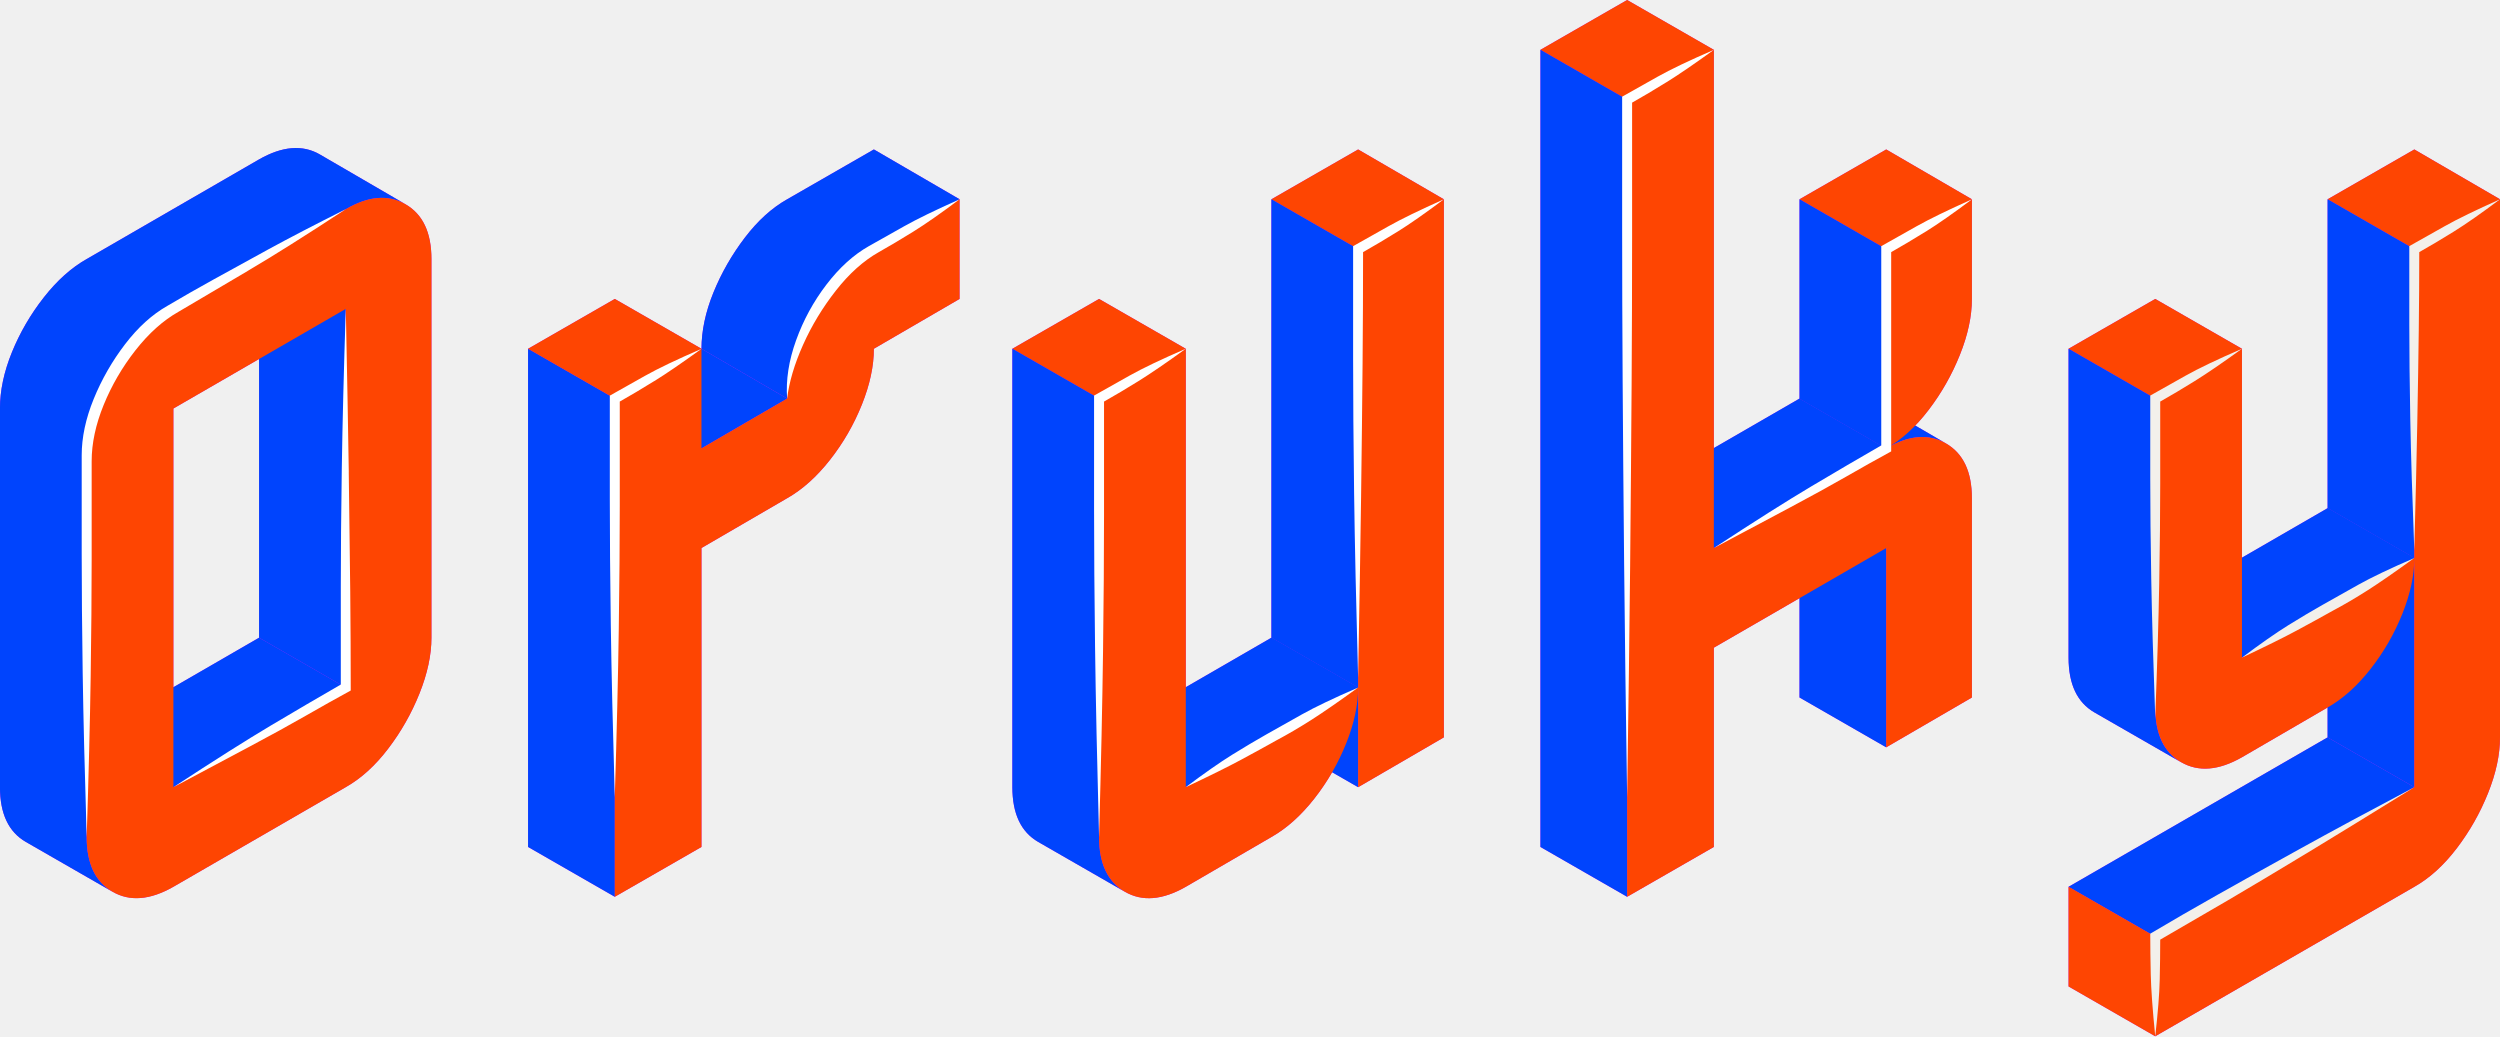
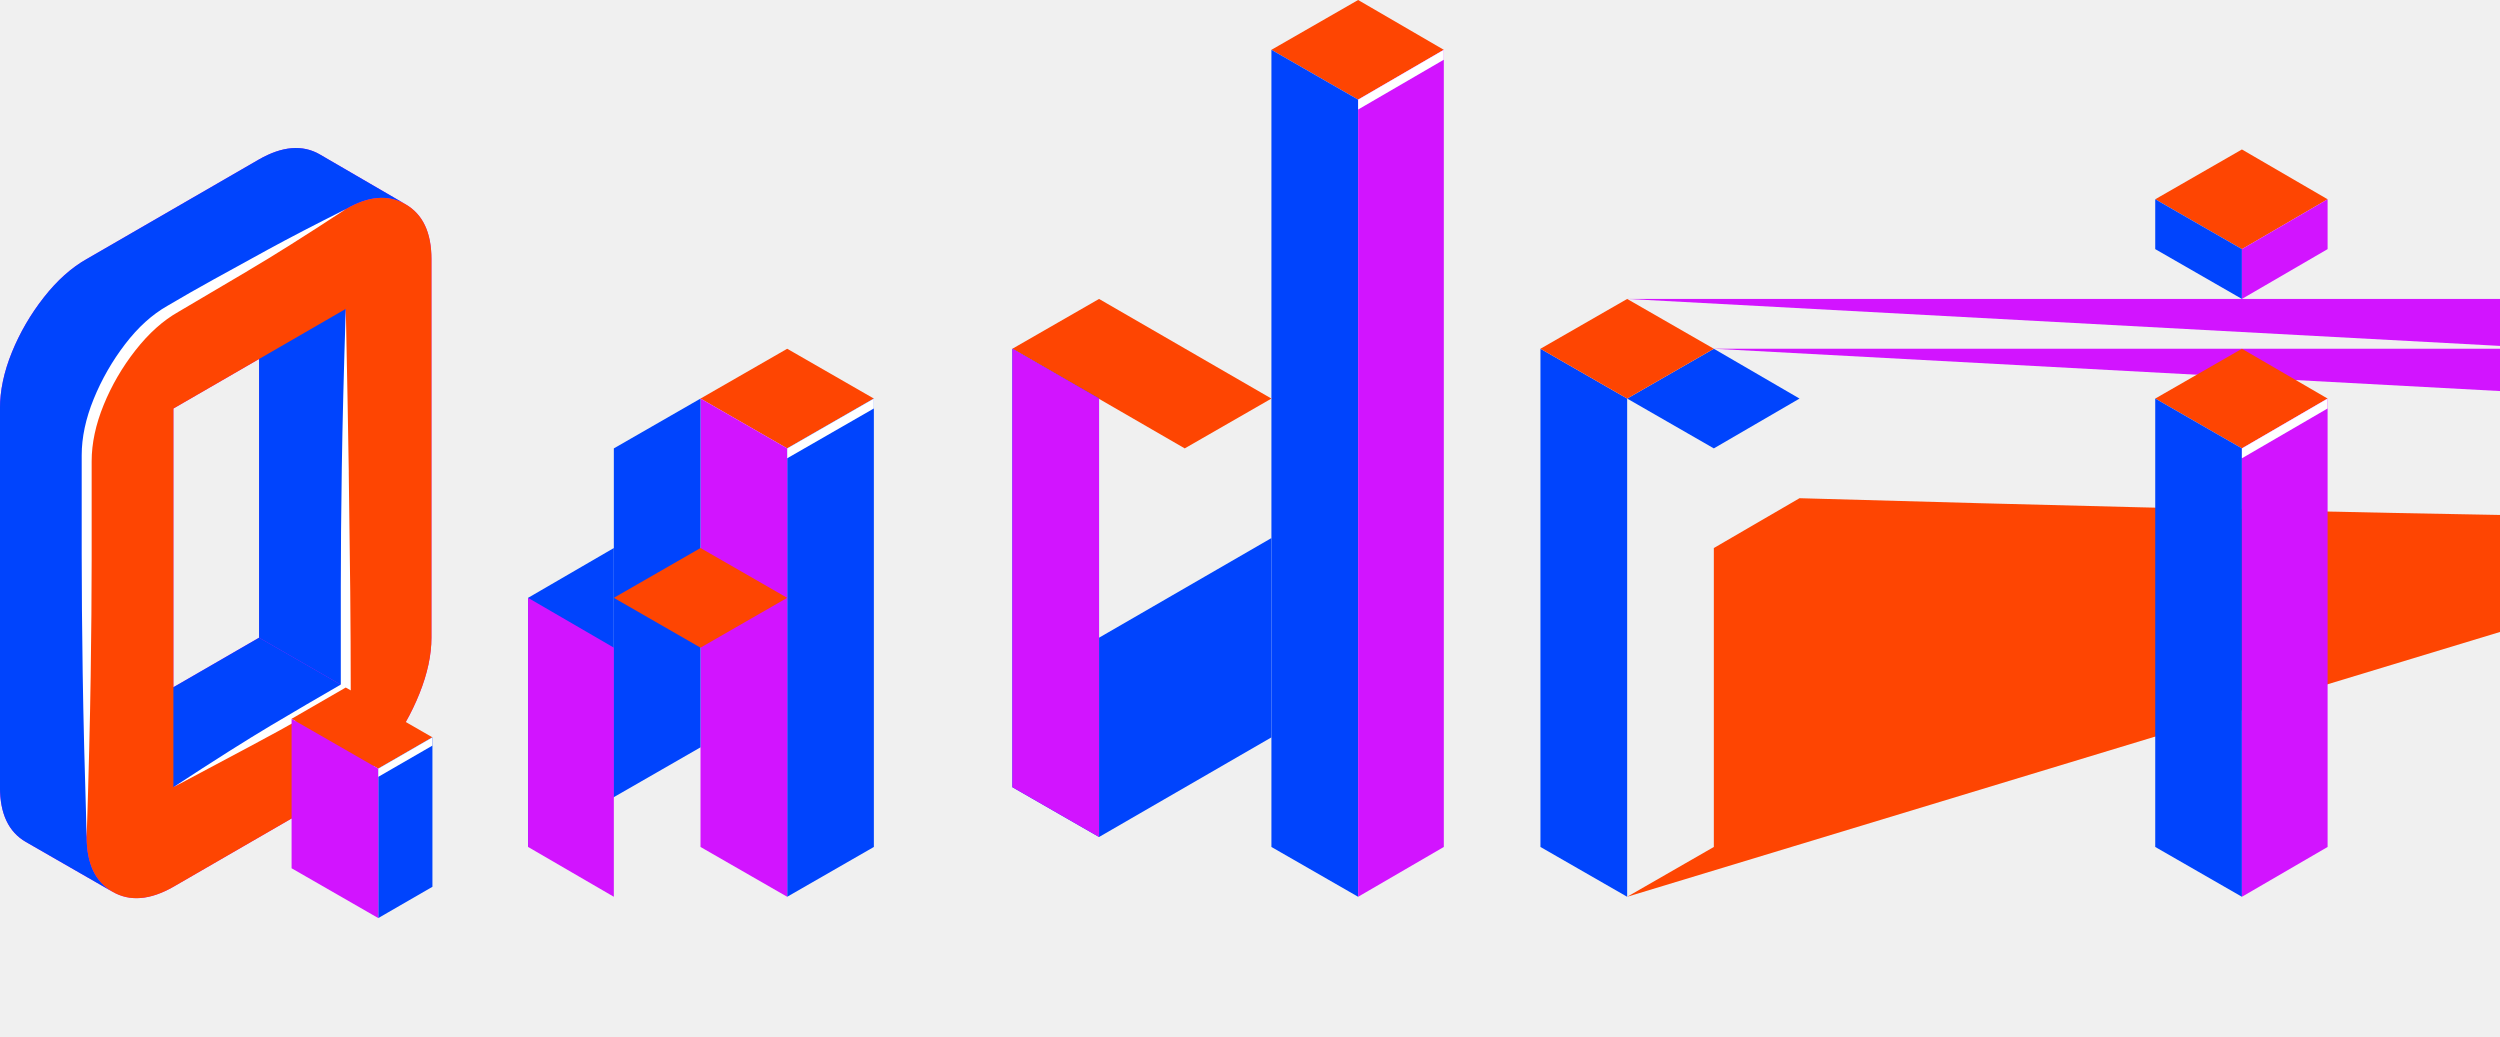
<svg xmlns="http://www.w3.org/2000/svg" id="Layer_2" data-name="Layer 2" viewBox="0 0 758.27 314.31">
  <defs>
    <style>
-       .cls-1 {
-         fill: #d214ff;
-       }
- 
-       .cls-2 {
-         fill: #fff;
-       }
- 
-       .cls-3 {
-         fill: #f3f0eb;
-       }
- 
-       .cls-4 {
-         fill: #fe4502;
-       }
- 
-       .cls-5 {
-         fill: #0044fd;
-       }
+       .cls-1 { fill: #d214ff; }
+       .cls-2 { fill: #fff; }
+       .cls-3 { fill: #f3f0eb; }
+       .cls-4 { fill: #fe4502; }
+       .cls-5 { fill: #0044fd; }
    </style>
  </defs>
  <g id="Layer_1-2" data-name="Layer 1">
    <g>
      <path class="cls-1" d="M97.01,46.84c-5.24-3.02-11.39-2.52-18.44,1.51l-52.28,30.22c-4.64,2.62-8.97,6.5-13,11.64-4.03,5.14-7.25,10.68-9.67,16.62-2.42,5.95-3.63,11.64-3.63,17.08v114.84c0,8.06,2.62,13.6,7.86,16.62l26.29,15.11c-5.24-3.02-7.86-8.57-7.86-16.62v-114.84c0-5.44,1.21-11.13,3.63-17.08,2.42-5.94,5.64-11.48,9.67-16.62,4.03-5.14,8.36-9.01,13-11.64l52.28-30.22c6.85-4.03,12.89-4.53,18.13-1.51l-25.99-15.11ZM78.58,193.42l-52.28,30.22,26.29,15.11,52.28-30.22-26.29-15.11ZM78.58,78.58v114.84l26.29,15.11v-114.84l-26.29-15.11ZM52.59,123.91l52.28-30.22v114.84l-52.28,30.22v-114.84ZM39.59,105.32c-4.03,5.14-7.25,10.68-9.67,16.62-2.42,5.95-3.63,11.64-3.63,17.08v114.84c0,8.06,2.62,13.6,7.86,16.62,5.24,3.02,11.38,2.52,18.44-1.51l52.28-30.22c4.63-2.62,8.92-6.5,12.84-11.64,3.93-5.14,7.1-10.73,9.52-16.77,2.42-6.04,3.63-11.68,3.63-16.92v-114.84c0-8.06-2.62-13.6-7.86-16.62-5.24-3.02-11.29-2.52-18.13,1.51l-52.28,30.22c-4.64,2.62-8.97,6.5-13,11.64Z" />
      <polygon class="cls-5" points="78.58 78.58 78.58 193.42 104.87 208.53 104.87 93.69 78.58 78.58" />
      <polygon class="cls-5" points="78.58 193.42 26.29 223.65 52.59 238.76 104.87 208.53 78.58 193.42" />
      <path class="cls-5" d="M97.01,46.84c-5.24-3.02-11.39-2.52-18.44,1.51l-52.28,30.22c-4.64,2.62-8.97,6.5-13,11.64-4.03,5.14-7.25,10.68-9.67,16.62-2.42,5.95-3.63,11.64-3.63,17.08v114.84c0,8.06,2.62,13.6,7.86,16.62l26.29,15.11c-5.24-3.02-7.86-8.57-7.86-16.62v-114.84c0-5.44,1.21-11.13,3.63-17.08,2.42-5.94,5.64-11.48,9.67-16.62,4.03-5.14,8.36-9.01,13-11.64l52.28-30.22c6.85-4.03,12.89-4.53,18.13-1.51l-25.99-15.11Z" />
      <path class="cls-4" d="M52.59,123.91l52.28-30.22v114.84l-52.28,30.22v-114.84ZM39.59,105.32c-4.03,5.14-7.25,10.68-9.67,16.62-2.42,5.95-3.63,11.64-3.63,17.08v114.84c0,8.06,2.62,13.6,7.86,16.62,5.24,3.02,11.38,2.52,18.44-1.51l52.28-30.22c4.63-2.62,8.92-6.5,12.84-11.64,3.93-5.14,7.1-10.73,9.52-16.77,2.42-6.04,3.63-11.68,3.63-16.92v-114.84c0-8.06-2.62-13.6-7.86-16.62-5.24-3.02-11.29-2.52-18.13,1.51l-52.28,30.22c-4.64,2.62-8.97,6.5-13,11.64Z" />
      <path class="cls-2" d="M105.78,143.25c.2,13.7.35,25.74.45,36.12.1,10.38.15,20.4.15,30.07-4.43,2.42-9.02,4.99-13.75,7.71-4.74,2.72-10.33,5.79-16.77,9.22-6.45,3.43-14.2,7.56-23.27,12.39,12.29-8.06,22.16-14.3,29.62-18.74,7.45-4.43,14.51-8.56,21.16-12.39v-29.92c0-10.28.1-22.16.3-35.66.2-13.5.6-29.62,1.21-48.36.4,19.34.7,35.87.91,49.56ZM75.1,82.2c-7.56,4.43-14.56,8.57-21,12.39-4.64,2.62-8.97,6.5-13,11.64-4.03,5.14-7.25,10.68-9.67,16.62-2.42,5.95-3.63,11.64-3.63,17.08v29.77c0,10.38-.1,22.27-.3,35.66-.2,13.4-.6,29.57-1.21,48.51-.6-19.54-1.01-36.12-1.21-49.72-.2-13.6-.3-25.64-.3-36.12v-29.92c0-5.44,1.21-11.13,3.63-17.08,2.42-5.94,5.59-11.48,9.52-16.62,3.93-5.14,8.21-9.01,12.84-11.64,4.43-2.62,9.01-5.24,13.75-7.86,4.73-2.62,10.32-5.69,16.77-9.22,6.45-3.52,14.3-7.6,23.57-12.24-12.29,8.06-22.21,14.31-29.77,18.74Z" />
-       <path class="cls-1" d="M186.47,90.67l-26.29,15.11,26.29,15.11,26.29-15.11-26.29-15.11ZM212.76,105.78l-26.29,15.11,26.29,15.11,25.99-15.11-25.99-15.11ZM265.05,45.33l-26.29,15.11c-4.64,2.62-8.92,6.5-12.84,11.64s-7.1,10.68-9.52,16.62c-2.42,5.95-3.63,11.64-3.63,17.08l25.99,15.11c0-5.44,1.21-11.13,3.63-17.08,2.42-5.94,5.64-11.48,9.67-16.62,4.03-5.14,8.36-9.01,13-11.64l25.99-15.11-25.99-15.11ZM160.17,105.78v151.11l26.29,15.11V120.89l-26.29-15.11ZM186.47,272l26.29-15.11v-90.67l25.99-15.11c4.63-2.62,8.96-6.5,13-11.64,4.03-5.14,7.25-10.73,9.67-16.77,2.42-6.04,3.63-11.68,3.63-16.92l25.99-15.11v-30.22l-25.99,15.11c-4.64,2.62-8.97,6.5-13,11.64-4.03,5.14-7.25,10.68-9.67,16.62-2.42,5.95-3.63,11.64-3.63,17.08l-25.99,15.11v-30.22l-26.29,15.11v151.11Z" />
-       <polygon class="cls-5" points="160.17 105.78 160.17 256.89 186.47 272 186.47 120.89 160.17 105.78" />
-       <path class="cls-5" d="M265.05,45.33l-26.29,15.11c-4.64,2.62-8.92,6.5-12.84,11.64s-7.1,10.68-9.52,16.62c-2.42,5.95-3.63,11.64-3.63,17.08l25.99,15.11c0-5.44,1.21-11.13,3.63-17.08,2.42-5.94,5.64-11.48,9.67-16.62,4.03-5.14,8.36-9.01,13-11.64l25.99-15.11-25.99-15.11Z" />
-       <polygon class="cls-5" points="212.76 105.78 186.47 120.89 212.76 136 238.75 120.89 212.76 105.78" />
-       <polygon class="cls-4" points="186.47 90.67 160.17 105.78 186.47 120.89 212.76 105.78 186.47 90.67" />
-       <path class="cls-4" d="M186.47,272l26.29-15.11v-90.67l25.99-15.11c4.63-2.62,8.96-6.5,13-11.64,4.03-5.14,7.25-10.73,9.67-16.77,2.42-6.04,3.63-11.68,3.63-16.92l25.99-15.11v-30.22l-25.99,15.11c-4.64,2.62-8.97,6.5-13,11.64-4.03,5.14-7.25,10.68-9.67,16.62-2.42,5.95-3.63,11.64-3.63,17.08l-25.99,15.11v-30.22l-26.29,15.11v151.11Z" />
-       <path class="cls-2" d="M198.41,115.6c-3.73,2.32-7.21,4.38-10.43,6.2v31.43c0,10.88-.1,23.38-.3,37.48-.2,14.11-.6,31.13-1.21,51.08-.6-20.55-1.01-37.98-1.21-52.28-.2-14.3-.3-26.95-.3-37.93v-31.58c3.22-1.81,6.8-3.82,10.73-6.04,3.93-2.21,9.62-4.93,17.08-8.16-5.85,4.23-10.63,7.51-14.36,9.82ZM276.98,70.27c-3.73,2.32-7.21,4.38-10.43,6.2-4.64,2.62-8.97,6.5-13,11.64-4.03,5.14-7.36,10.63-9.97,16.47-2.62,5.85-4.23,11.29-4.84,16.32-.41-5.64.5-11.53,2.72-17.68,2.21-6.14,5.29-11.79,9.22-16.92,3.93-5.14,8.21-9.01,12.84-11.64,3.22-1.81,6.8-3.83,10.73-6.04,3.93-2.21,9.52-4.93,16.77-8.16-5.64,4.23-10.33,7.51-14.05,9.82Z" />
-       <path class="cls-1" d="M307.06,105.78v132.98c0,8.06,2.62,13.6,7.86,16.62l26.29,15.11c-5.24-3.02-7.86-8.57-7.86-16.62V120.89l-26.29-15.11ZM385.63,193.42l-52.28,30.22,26.29,15.11,52.28-30.22-26.29-15.11ZM333.35,90.67l-26.29,15.11,26.29,15.11,26.29-15.11-26.29-15.11ZM385.63,60.44v132.98l26.29,15.11V75.56l-26.29-15.11ZM411.93,45.33l-26.29,15.11,26.29,15.11,25.99-15.11-25.99-15.11ZM385.63,193.42v30.22l26.29,15.11v-30.22l-26.29-15.11ZM333.35,253.87c0,8.06,2.62,13.6,7.86,16.62,5.24,3.02,11.38,2.52,18.44-1.51l25.99-15.11c4.63-2.62,8.96-6.5,13-11.64,4.03-5.14,7.25-10.73,9.67-16.77s3.63-11.68,3.63-16.92v30.22l25.99-15.11V60.44l-25.99,15.11v132.98l-52.28,30.22V105.78l-26.29,15.11v132.98Z" />
-       <polygon class="cls-5" points="385.63 193.42 385.63 223.65 411.93 238.76 411.93 208.53 385.63 193.42" />
-       <polygon class="cls-4" points="411.93 45.33 385.63 60.44 411.93 75.56 437.92 60.44 411.93 45.33" />
-       <polygon class="cls-5" points="385.63 60.44 385.63 193.42 411.93 208.53 411.93 75.56 385.63 60.44" />
-       <polygon class="cls-4" points="333.35 90.67 307.06 105.78 333.35 120.89 359.64 105.78 333.35 90.67" />
-       <polygon class="cls-5" points="385.63 193.42 333.35 223.65 359.64 238.76 411.93 208.53 385.63 193.42" />
-       <path class="cls-5" d="M307.06,105.78v132.98c0,8.06,2.62,13.6,7.86,16.62l26.29,15.11c-5.24-3.02-7.86-8.57-7.86-16.62V120.89l-26.29-15.11Z" />
-       <path class="cls-4" d="M333.35,253.87c0,8.06,2.62,13.6,7.86,16.62,5.24,3.02,11.38,2.52,18.44-1.51l25.99-15.11c4.63-2.62,8.96-6.5,13-11.64,4.03-5.14,7.25-10.73,9.67-16.77s3.63-11.68,3.63-16.92v30.22l25.99-15.11V60.44l-25.99,15.11v132.98l-52.28,30.22V105.78l-26.29,15.11v132.98Z" />
-       <path class="cls-2" d="M397.72,218.36c-3.63,2.32-7.15,4.38-10.58,6.2-3.23,1.81-6.8,3.78-10.73,5.89-3.93,2.12-9.52,4.89-16.77,8.31,5.64-4.23,10.32-7.5,14.05-9.82,3.73-2.31,7.2-4.38,10.43-6.2,3.22-1.81,6.8-3.82,10.73-6.04,3.93-2.21,9.62-4.93,17.08-8.16-5.85,4.23-10.58,7.51-14.2,9.82ZM423.86,70.27c-3.73,2.32-7.21,4.38-10.43,6.2,0,10.88-.05,22.17-.15,33.85-.1,11.69-.25,25.14-.45,40.35-.2,15.22-.51,33.5-.91,54.85-.6-21.96-1.01-40.65-1.21-56.06-.2-15.41-.3-29.01-.3-40.8v-34c3.22-1.81,6.8-3.83,10.73-6.04,3.93-2.21,9.52-4.93,16.77-8.16-5.64,4.23-10.33,7.51-14.05,9.82ZM345.29,115.6c-3.73,2.32-7.21,4.38-10.43,6.2v34.6c0,11.99-.1,25.74-.3,41.25-.2,15.52-.6,34.26-1.21,56.21-.6-22.56-1.01-41.75-1.21-57.57-.2-15.81-.3-29.72-.3-41.71v-34.6c3.22-1.81,6.8-3.82,10.73-6.04,3.93-2.21,9.62-4.93,17.08-8.16-5.85,4.23-10.63,7.51-14.36,9.82Z" />
-       <path class="cls-1" d="M467.23,15.11v241.78l26.29,15.11V30.22l-26.29-15.11ZM493.52,0l-26.29,15.11,26.29,15.11,26.29-15.11-26.29-15.11ZM545.81,120.89l-52.28,30.22,26.29,15.11,52.28-30.22-26.29-15.11ZM545.81,60.44v60.44l26.29,15.11v-60.44l-26.29-15.11ZM545.81,151.11v60.44l26.29,15.11v-60.44l-26.29-15.11ZM572.1,45.33l-26.29,15.11,26.29,15.11,25.99-15.11-25.99-15.11ZM564.24,119.38c-5.24-3.02-11.39-2.52-18.44,1.51l26.29,15.11c6.85-4.03,12.89-4.53,18.13-1.51l-25.99-15.11ZM598.09,211.56v-60.44c0-8.06-2.62-13.6-7.86-16.62-5.24-3.02-11.29-2.52-18.13,1.51,4.63-2.62,8.92-6.5,12.84-11.64,3.93-5.14,7.1-10.73,9.52-16.77,2.42-6.04,3.63-11.68,3.63-16.92v-30.22l-25.99,15.11v60.44l-52.28,30.22V15.11l-26.29,15.11v241.78l26.29-15.11v-60.44l52.28-30.22v60.44l25.99-15.11Z" />
-       <path class="cls-5" d="M564.24,119.38c-5.24-3.02-11.39-2.52-18.44,1.51l26.29,15.11c6.85-4.03,12.89-4.53,18.13-1.51l-25.99-15.11Z" />
-       <polygon class="cls-4" points="572.1 45.33 545.81 60.44 572.1 75.56 598.09 60.44 572.1 45.33" />
-       <polygon class="cls-5" points="545.81 151.11 545.81 211.56 572.1 226.67 572.1 166.22 545.81 151.11" />
-       <polygon class="cls-5" points="545.81 60.44 545.81 120.89 572.1 136 572.1 75.56 545.81 60.44" />
-       <polygon class="cls-5" points="545.81 120.89 493.52 151.11 519.82 166.22 572.1 136 545.81 120.89" />
-       <polygon class="cls-4" points="493.52 0 467.23 15.11 493.52 30.22 519.82 15.11 493.52 0" />
-       <polygon class="cls-5" points="467.23 15.11 467.23 256.89 493.52 272 493.52 30.22 467.23 15.11" />
-       <path class="cls-4" d="M598.09,211.56v-60.44c0-8.06-2.62-13.6-7.86-16.62-5.24-3.02-11.29-2.52-18.13,1.51,4.63-2.62,8.92-6.5,12.84-11.64,3.93-5.14,7.1-10.73,9.52-16.77,2.42-6.04,3.63-11.68,3.63-16.92v-30.22l-25.99,15.11v60.44l-52.28,30.22V15.11l-26.29,15.11v241.78l26.29-15.11v-60.44l52.28-30.22v60.44l25.99-15.11Z" />
-       <path class="cls-2" d="M505.46,24.93c-3.73,2.32-7.21,4.38-10.43,6.2v40.65c0,13.8-.05,28.86-.15,45.18-.1,16.32-.26,34.66-.45,55-.2,20.35-.51,43.62-.91,69.81-.41-26.6-.71-50.22-.91-70.87-.2-20.65-.35-39.19-.45-55.61-.1-16.42-.15-31.53-.15-45.33V29.32c3.22-1.81,6.8-3.83,10.73-6.04,3.93-2.21,9.62-4.93,17.08-8.16-5.85,4.23-10.63,7.51-14.36,9.82ZM584.04,70.27c-3.73,2.32-7.21,4.38-10.43,6.2v60.44c-4.43,2.42-9.02,4.99-13.75,7.71-4.74,2.72-10.33,5.79-16.77,9.22-6.45,3.43-14.2,7.56-23.27,12.39,12.29-8.06,22.16-14.3,29.62-18.74,7.45-4.43,14.51-8.56,21.16-12.39v-60.44c3.22-1.81,6.8-3.83,10.73-6.04,3.93-2.21,9.52-4.93,16.77-8.16-5.64,4.23-10.33,7.51-14.05,9.82Z" />
-       <path class="cls-1" d="M627.41,105.78v93.69c0,8.06,2.62,13.6,7.86,16.62l26.29,15.11c-5.24-3.02-7.86-8.56-7.86-16.62v-93.69l-26.29-15.11ZM653.7,90.67l-26.29,15.11,26.29,15.11,26.29-15.11-26.29-15.11ZM705.98,154.13l-52.28,30.22,26.29,15.11,52.28-30.22-26.29-15.11ZM705.98,60.44v93.69l26.29,15.11v-93.69l-26.29-15.11ZM732.28,45.33l-26.29,15.11,26.29,15.11,25.99-15.11-25.99-15.11ZM627.41,268.98v30.22l26.29,15.11v-30.22l-26.29-15.11ZM705.98,223.65l-78.58,45.33,26.29,15.11,78.58-45.33-26.29-15.11ZM705.98,154.13v69.51l26.29,15.11v-69.51l-26.29-15.11ZM705.98,214.58c4.63-2.62,8.96-6.5,13-11.64,4.03-5.14,7.25-10.73,9.67-16.77,2.42-6.04,3.63-11.68,3.63-16.92v69.51l-78.58,45.33v30.22l78.58-45.33c4.63-2.62,8.92-6.5,12.84-11.64s7.1-10.73,9.52-16.77c2.42-6.04,3.63-11.68,3.63-16.92V60.44l-25.99,15.11v93.69l-52.28,30.22v-93.69l-26.29,15.11v93.69c0,8.06,2.62,13.6,7.86,16.62,5.24,3.02,11.38,2.52,18.44-1.51l25.99-15.11Z" />
-       <polygon class="cls-5" points="705.98 154.13 705.98 223.65 732.28 238.76 732.28 169.24 705.98 154.13" />
-       <polygon class="cls-5" points="705.98 223.65 627.41 268.98 653.7 284.09 732.28 238.76 705.98 223.65" />
-       <polygon class="cls-4" points="627.41 268.98 627.41 299.2 653.7 314.31 653.7 284.09 627.41 268.98" />
-       <polygon class="cls-4" points="732.28 45.33 705.98 60.44 732.28 75.56 758.27 60.44 732.28 45.33" />
-       <polygon class="cls-5" points="705.98 60.44 705.98 154.13 732.28 169.24 732.28 75.56 705.98 60.44" />
-       <polygon class="cls-5" points="705.98 154.13 653.7 184.36 679.99 199.47 732.28 169.24 705.98 154.13" />
-       <polygon class="cls-4" points="653.7 90.67 627.41 105.78 653.7 120.89 679.99 105.78 653.7 90.67" />
-       <path class="cls-5" d="M627.41,105.78v93.69c0,8.06,2.62,13.6,7.86,16.62l26.29,15.11c-5.24-3.02-7.86-8.56-7.86-16.62v-93.69l-26.29-15.11Z" />
-       <path class="cls-4" d="M705.98,214.58c4.63-2.62,8.96-6.5,13-11.64,4.03-5.14,7.25-10.73,9.67-16.77,2.42-6.04,3.63-11.68,3.63-16.92v69.51l-78.58,45.33v30.22l78.58-45.33c4.63-2.62,8.92-6.5,12.84-11.64s7.1-10.73,9.52-16.77c2.42-6.04,3.63-11.68,3.63-16.92V60.44l-25.99,15.11v93.69l-52.28,30.22v-93.69l-26.29,15.11v93.69c0,8.06,2.62,13.6,7.86,16.62,5.24,3.02,11.38,2.52,18.44-1.51l25.99-15.11Z" />
-       <path class="cls-3" d="M718.07,179.07c-3.63,2.32-7.15,4.38-10.58,6.2-3.23,1.81-6.8,3.78-10.73,5.89-3.93,2.12-9.52,4.89-16.77,8.31,5.64-4.23,10.32-7.5,14.05-9.82,3.73-2.31,7.2-4.38,10.43-6.2,3.22-1.81,6.8-3.82,10.73-6.04,3.93-2.21,9.62-4.93,17.08-8.16-5.85,4.23-10.58,7.51-14.2,9.82ZM744.21,70.27c-3.73,2.32-7.21,4.38-10.43,6.2,0,7.66-.05,15.56-.15,23.72-.1,8.16-.25,17.58-.45,28.26-.2,10.68-.51,23.47-.91,38.38-.6-15.51-1.01-28.71-1.21-39.59-.2-10.88-.3-20.45-.3-28.71v-23.88c3.22-1.81,6.8-3.83,10.73-6.04,3.93-2.21,9.52-4.93,16.77-8.16-5.64,4.23-10.33,7.51-14.05,9.82ZM665.64,115.6c-3.73,2.32-7.21,4.38-10.43,6.2v25.08c0,8.67-.1,18.64-.3,29.92-.2,11.29-.6,24.89-1.21,40.8-.6-16.52-1.01-30.52-1.21-42.01-.2-11.48-.3-21.61-.3-30.37v-25.24c3.22-1.81,6.8-3.82,10.73-6.04,3.93-2.21,9.62-4.93,17.08-8.16-5.85,4.23-10.63,7.51-14.36,9.82ZM699.79,258.7c-8.97,5.44-16.98,10.22-24.03,14.36-7.05,4.13-13.9,8.11-20.55,11.94,0,3.83-.05,7.91-.15,12.24-.1,4.33-.56,10.02-1.36,17.08-.81-8.06-1.26-14.31-1.36-18.74-.1-4.43-.15-8.57-.15-12.39,6.45-3.83,13.25-7.76,20.4-11.79,7.15-4.03,15.46-8.67,24.93-13.9,9.47-5.24,21.05-11.48,34.76-18.74-12.69,7.86-23.53,14.51-32.49,19.95Z" />
+       <polygon class="cls-4" points="104.87 208.53 131.16 223.64 114.73 233.13 88.44 218.02" />
+       <polygon class="cls-5" points="114.73 233.13 131.16 223.64 131.16 268.97 114.73 278.46" />
+       <polygon class="cls-1" points="88.44 218.02 114.73 233.13 114.73 278.46 88.44 263.35" />
+       <path class="cls-2" d="M114.73,233.13l16.43-9.49v2.5l-16.43,9.49Z" />
+       <polygon class="cls-4" points="238.76 105.78 265.05 120.89 238.76 136.00 212.47 120.89" />
+       <polygon class="cls-5" points="238.76 136.00 265.05 120.89 265.05 256.89 238.76 272.00" />
+       <polygon class="cls-1" points="212.47 120.89 238.76 136.00 238.76 272.00 212.47 256.89" />
+       <polygon class="cls-5" points="186.18 136.00 212.47 120.89 212.47 226.67 186.18 241.78" />
+       <polygon class="cls-4" points="186.18 136.00 212.47 120.89 238.76 105.78 212.47 120.89" />
+       <polygon class="cls-5" points="160.17 181.33 186.18 166.22 186.18 241.78 160.17 256.89" />
+       <polygon class="cls-1" points="160.17 181.33 160.17 256.89 186.18 272.00 186.18 196.44" />
+       <polygon class="cls-4" points="186.18 181.33 212.47 196.44 238.76 181.33 212.47 166.22" />
+       <path class="cls-2" d="M238.76,136.00l26.29-15.11v3l-26.29,15.11Z" />
+       <polygon class="cls-4" points="411.93 0 385.63 15.11 411.93 30.22 437.92 15.11" />
+       <polygon class="cls-5" points="385.63 15.11 385.63 256.89 411.93 272.00 411.93 30.22" />
+       <polygon class="cls-1" points="411.93 30.22 411.93 272.00 437.92 256.89 437.92 15.11" />
+       <polygon class="cls-5" points="333.35 193.42 385.63 163.20 385.63 223.65 333.35 253.87" />
+       <polygon class="cls-4" points="307.06 105.78 333.35 90.67 385.63 120.89 359.34 136.00" />
+       <polygon class="cls-5" points="307.06 105.78 307.06 238.76 333.35 253.87 333.35 120.89" />
+       <polygon class="cls-1" points="307.06 105.78 333.35 120.89 333.35 253.87 307.06 238.76" />
+       <path class="cls-2" d="M411.93,30.22l25.99-15.11v3l-25.99,15.11Z" />
+       <path class="cls-1" d="M493.53,90.67l280.77,15.11,333.35,15.11,26.29-15.11-26.29-15.11ZM519.82,105.78l280.77,15.11,333.35,15.11,25.99-15.11-25.99-15.11ZM572.11,45.33l280.77,15.11c302.42,2.62,313.56,11.64s299.96,10.68,16.62c304.64,5.95,318.70,17.08l333.05,15.11c307.06,1.21,310.69,2.42,312.70,9.67,311.09,8.36,13-11.64l25.99-15.11-25.99-15.11ZM467.23,105.78v151.11l333.35,15.11V120.89l-26.29-15.11ZM493.53,272.00l26.29-15.11v-90.67l25.99-15.11c311.69,8.96,320.06,4.03,314.31,9.67,309.48,3.63,3.63-16.92l25.99-15.11v-30.22l281.07,15.11c302.42,2.62,313.56,11.64,312.20,10.68,323.68,5.95,318.70,17.08l281.07,15.11v-30.22l280.77,15.11v151.11Z" />
+       <polygon class="cls-5" points="467.23 105.78 467.23 256.89 493.53 272.00 493.53 120.89 467.23 105.78" />
+       <path class="cls-5" d="M572.11,45.33l280.77,15.11c302.42,2.62,313.56,11.64s299.96,10.68,16.62c304.64,5.95,318.70,17.08l333.05,15.11c307.06,1.21,310.69,2.42,312.70,9.67,311.09,8.36,13-11.64l25.99-15.11-25.99-15.11Z" />
+       <polygon class="cls-5" points="519.82 105.78 493.53 120.89 519.82 136.00 545.81 120.89 519.82 105.78" />
+       <polygon class="cls-4" points="493.53 90.67 467.23 105.78 493.53 120.89 519.82 105.78 493.53 90.67" />
+       <path class="cls-4" d="M493.53,272.00l26.29-15.11v-90.67l25.99-15.11c311.69,8.96,320.06,4.03,314.31,9.67,309.48,3.63,3.63-16.92l25.99-15.11v-30.22l281.07,15.11c302.42,2.62,313.56,11.64,312.20,10.68,323.68,5.95,318.70,17.08l281.07,15.11v-30.22l280.77,15.11v151.11Z" />
+       <path class="cls-2" d="M505.47,115.60c303.33,2.32,311.44,6.20v31.43c307.06,10.88,330.44,37.48,321.17,31.13,51.08-.6-20.55-1.01-37.98-1.21-52.28-.2-14.3-.3-26.95-.3-37.93v-31.58c310.28,6.80,317.79,3.93,316.68,17.08,311.29,7.51,9.82ZM584.04,70.27c303.33,2.32,311.44,6.20,309.68,6.50,318.70,5.14,317.69,16.47,312.91,11.29,323.38,2.72,309.27,5.29,316.28,3.93,315.27,12.84,310.28,6.80,317.79,3.93,316.58,16.77,311.29,7.51,9.82Z" />
+       <polygon class="cls-4" points="679.99 45.33 653.70 60.44 679.99 75.56 705.98 60.44" />
+       <polygon class="cls-5" points="653.70 60.44 653.70 75.56 679.99 90.67 679.99 75.56" />
+       <polygon class="cls-1" points="679.99 75.56 679.99 90.67 705.98 75.56 705.98 60.44" />
+       <polygon class="cls-4" points="679.99 105.78 653.70 120.89 679.99 136.00 705.98 120.89" />
+       <polygon class="cls-5" points="653.70 120.89 653.70 256.89 679.99 272.00 679.99 136.00" />
+       <polygon class="cls-1" points="679.99 136.00 679.99 272.00 705.98 256.89 705.98 120.89" />
+       <path class="cls-2" d="M679.99,136.00l25.99-15.11v3l-25.99,15.11Z" />
    </g>
  </g>
</svg>
